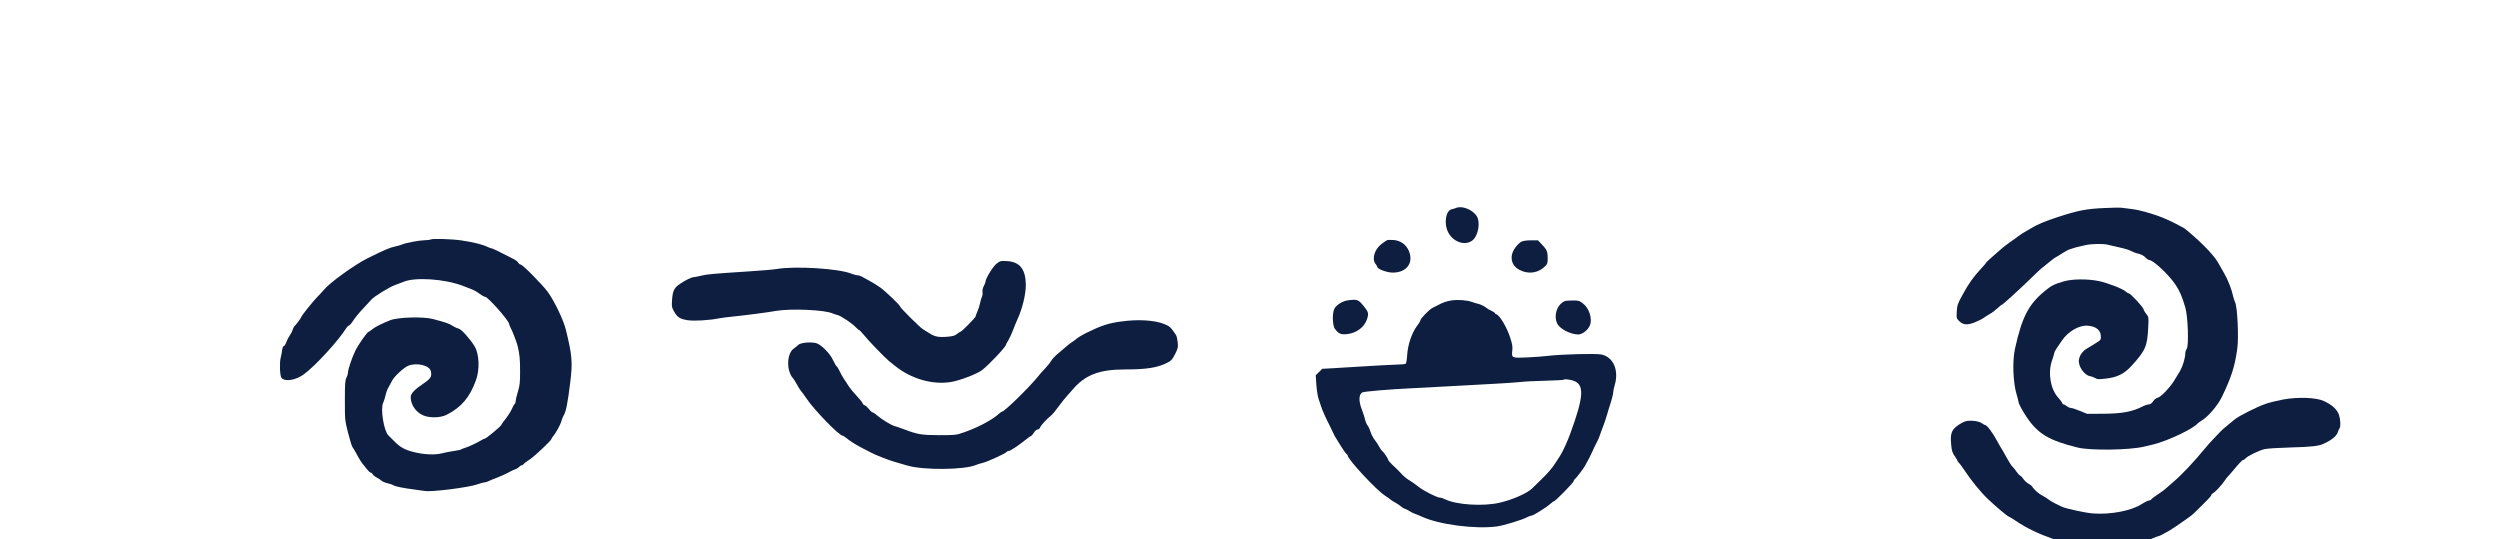
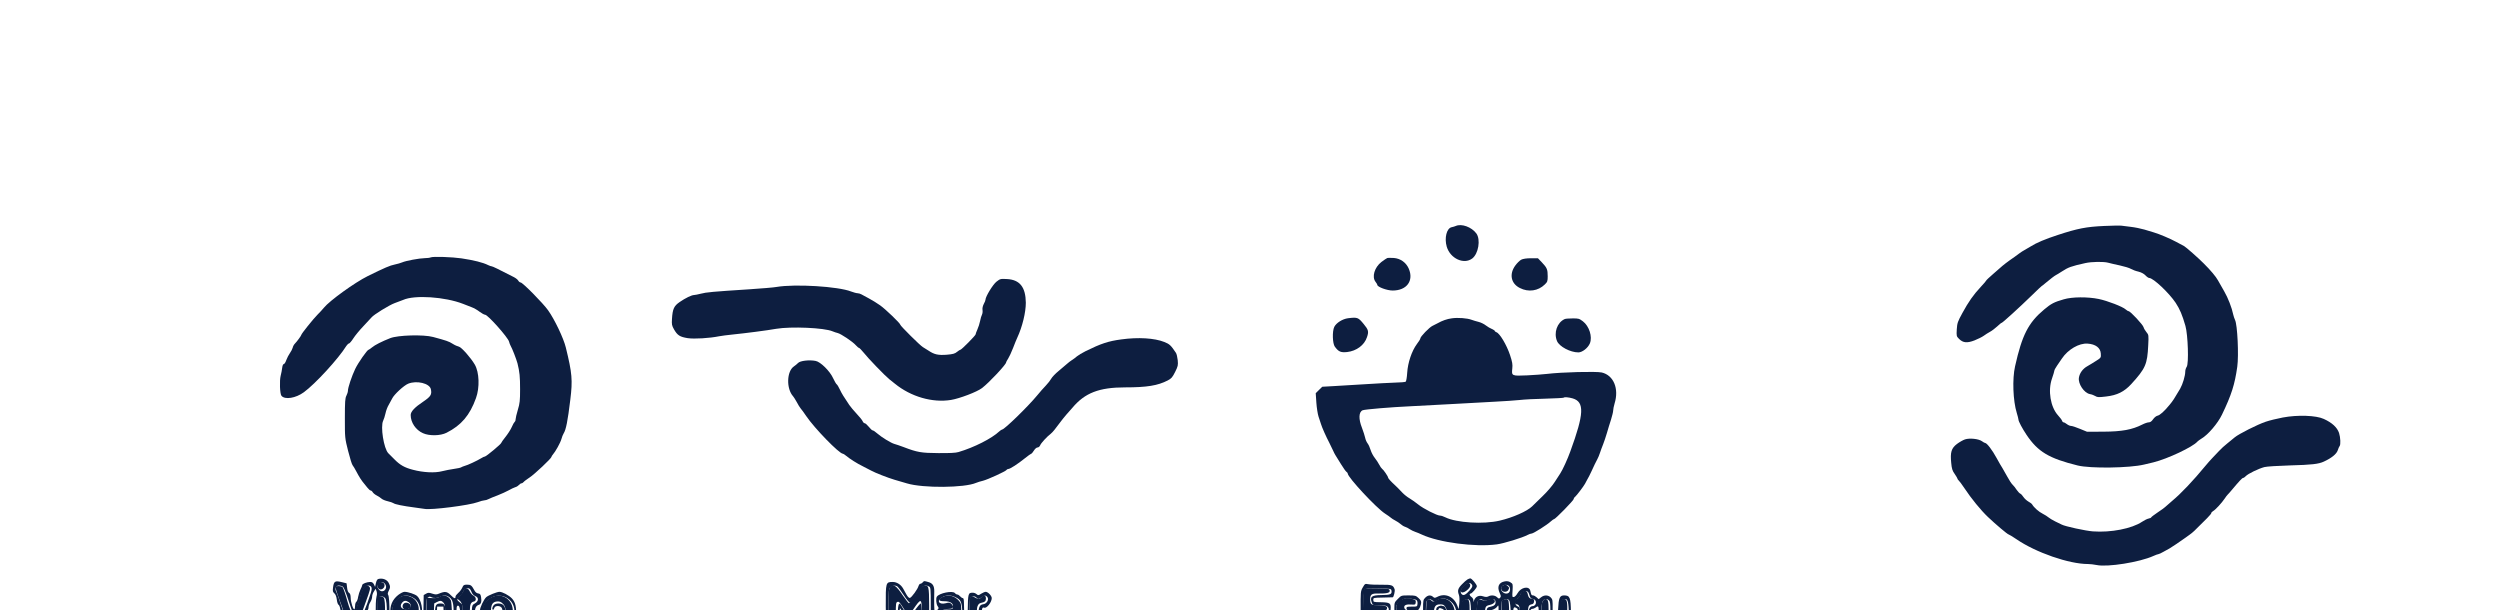
- <svg xmlns="http://www.w3.org/2000/svg" viewBox="0 50 2788 300" width="697" height="150">
+ <svg xmlns="http://www.w3.org/2000/svg" viewBox="0 50 2788 340" width="697" height="170">
  <g transform="translate(0,800) scale(0.1,-0.1)" fill="#0d1e40" stroke="none">
    <path d="M16235 6680 c-11 -5 -32 -11 -47 -14 -55 -12 -82 -120 -54 -217 39 -132 190 -202 284 -132 70 53 96 212 46 280 -53 71 -164 112 -229 83z" />
    <path d="M23465 6680 c-200 -9 -295 -28 -515 -100 -141 -46 -239 -87 -305 -129 -27 -17 -59 -35 -70 -41 -11 -5 -38 -23 -60 -39 -22 -17 -66 -49 -99 -71 -32 -23 -70 -52 -85 -65 -14 -13 -61 -53 -103 -90 -43 -37 -78 -70 -78 -74 0 -3 -27 -35 -61 -71 -82 -88 -136 -165 -204 -290 -53 -97 -58 -111 -63 -182 -4 -75 -4 -78 25 -107 45 -45 90 -49 173 -17 38 15 84 38 102 51 18 13 50 34 71 45 21 11 57 39 80 60 23 22 45 40 50 40 9 0 193 167 337 307 58 57 107 103 109 103 2 0 21 15 42 33 55 46 100 81 118 90 9 4 36 21 61 37 77 50 104 60 265 96 71 16 205 18 256 4 20 -6 78 -19 129 -30 51 -11 107 -28 125 -39 17 -10 54 -24 82 -30 32 -8 61 -23 79 -42 15 -16 34 -29 42 -29 45 0 221 -166 295 -277 47 -72 73 -133 109 -258 28 -98 39 -422 14 -456 -9 -13 -16 -36 -16 -52 0 -48 -28 -141 -57 -192 -67 -114 -80 -134 -118 -180 -60 -73 -107 -115 -135 -121 -14 -3 -36 -21 -49 -40 -16 -23 -31 -34 -48 -34 -13 0 -46 -11 -73 -25 -112 -57 -228 -78 -430 -79 l-185 -1 -78 32 c-43 18 -88 33 -100 33 -12 0 -33 9 -47 20 -14 11 -30 20 -37 20 -6 0 -14 8 -17 18 -3 10 -23 36 -44 59 -85 93 -116 277 -68 412 14 41 26 80 26 87 0 7 14 33 30 56 17 24 41 59 54 79 68 102 192 174 287 167 89 -6 143 -47 147 -110 3 -47 3 -47 -50 -81 -29 -19 -74 -46 -100 -61 -51 -28 -86 -77 -94 -128 -11 -68 58 -171 123 -183 20 -3 47 -14 60 -22 22 -14 37 -15 119 -5 124 14 203 53 282 139 159 174 179 220 189 433 6 113 5 116 -20 146 -14 17 -29 42 -32 55 -7 28 -148 179 -167 179 -6 0 -21 9 -32 19 -33 31 -205 97 -302 117 -123 25 -295 24 -389 -4 -108 -31 -140 -48 -218 -113 -177 -148 -247 -285 -325 -634 -32 -140 -23 -385 19 -520 10 -33 19 -67 19 -75 0 -19 44 -101 91 -171 126 -187 249 -261 569 -340 142 -35 578 -29 740 10 25 6 72 17 105 25 156 38 440 172 490 231 6 7 26 21 45 33 74 43 183 171 229 267 107 222 143 337 171 535 18 125 2 470 -25 522 -7 15 -16 42 -20 60 -15 75 -59 188 -100 258 -24 41 -56 97 -70 123 -23 42 -81 112 -161 191 -56 57 -196 180 -216 191 -13 6 -52 28 -88 47 -68 37 -191 89 -250 106 -19 6 -67 20 -106 32 -38 11 -106 25 -150 30 -43 5 -90 11 -104 13 -14 3 -101 1 -195 -3z" />
    <path d="M4805 6330 c-11 -5 -42 -9 -69 -9 -60 -1 -210 -29 -251 -47 -16 -7 -54 -18 -83 -24 -52 -10 -112 -36 -301 -129 -145 -72 -425 -274 -489 -353 -15 -18 -47 -54 -72 -78 -46 -46 -180 -213 -180 -225 0 -8 -49 -75 -72 -98 -10 -10 -21 -30 -24 -45 -4 -15 -18 -42 -31 -60 -13 -18 -31 -53 -40 -77 -8 -25 -21 -45 -28 -45 -8 0 -15 -17 -18 -42 -3 -24 -10 -63 -17 -88 -14 -55 -9 -203 9 -224 38 -46 159 -27 250 40 125 91 384 372 474 517 10 15 23 27 30 27 6 1 28 26 47 56 19 30 70 92 113 137 43 45 84 89 90 97 23 30 198 138 259 160 35 12 77 28 93 35 128 58 468 35 670 -44 28 -10 70 -27 95 -37 25 -9 65 -32 89 -51 24 -18 52 -33 61 -33 30 0 256 -254 267 -300 3 -14 11 -34 17 -45 18 -30 64 -149 77 -197 24 -96 29 -150 29 -289 0 -126 -3 -157 -25 -229 -14 -46 -25 -94 -25 -106 0 -13 -5 -26 -11 -29 -5 -4 -21 -31 -33 -60 -13 -29 -45 -78 -70 -109 -25 -31 -46 -61 -46 -65 0 -12 -167 -151 -182 -152 -7 0 -26 -9 -43 -20 -42 -26 -152 -78 -184 -85 -14 -4 -31 -11 -37 -15 -6 -5 -42 -13 -80 -18 -38 -5 -98 -17 -134 -26 -80 -21 -208 -15 -325 16 -93 24 -144 53 -205 115 -25 25 -56 57 -70 70 -50 52 -89 297 -57 362 8 15 19 52 26 82 6 30 22 73 36 95 13 22 30 54 38 70 21 45 130 146 179 166 95 39 239 4 253 -61 13 -60 -1 -82 -85 -139 -95 -63 -140 -111 -140 -149 0 -84 56 -167 137 -203 70 -32 194 -30 263 5 164 83 259 194 328 386 43 117 37 288 -13 374 -45 77 -149 194 -177 200 -15 3 -47 17 -70 32 -42 27 -70 36 -218 76 -108 29 -391 21 -478 -13 -94 -37 -171 -76 -203 -103 -17 -14 -34 -26 -38 -26 -15 0 -118 -147 -150 -215 -38 -79 -81 -208 -81 -243 0 -13 -8 -37 -17 -55 -14 -27 -17 -64 -17 -252 0 -219 0 -220 36 -363 20 -79 42 -151 50 -160 8 -9 27 -42 43 -72 28 -54 57 -100 83 -130 7 -8 24 -30 38 -47 14 -18 31 -33 37 -33 7 0 18 -9 24 -20 7 -11 27 -27 45 -36 18 -9 42 -25 53 -35 11 -10 42 -23 70 -29 27 -6 55 -16 62 -21 15 -13 109 -32 233 -48 52 -7 104 -14 114 -16 73 -15 501 40 594 75 29 11 62 20 73 20 12 0 33 6 47 14 15 8 61 27 102 42 41 16 96 41 123 56 26 15 58 30 71 34 14 3 32 14 42 25 9 10 23 19 29 19 7 0 19 7 26 16 7 9 37 31 65 49 53 34 244 214 244 230 0 5 7 16 15 25 30 34 85 133 96 174 6 22 17 51 25 63 26 41 45 136 74 375 27 218 21 294 -50 583 -25 103 -125 313 -198 415 -56 79 -284 310 -306 310 -8 0 -20 9 -26 20 -6 11 -27 28 -48 39 -177 91 -239 121 -249 121 -6 0 -24 6 -40 14 -58 29 -158 54 -298 75 -101 15 -316 22 -340 11z" />
    <path d="M15470 6322 c-8 -3 -37 -23 -65 -44 -77 -60 -108 -166 -65 -221 11 -14 20 -29 20 -34 0 -23 108 -63 171 -63 157 0 237 109 180 243 -30 69 -92 114 -166 120 -33 2 -67 2 -75 -1z" />
    <path d="M16965 6304 c-16 -8 -47 -38 -67 -66 -69 -95 -48 -201 52 -250 95 -49 204 -33 278 40 29 28 32 37 32 91 0 76 -8 95 -64 154 l-45 47 -78 0 c-49 0 -89 -6 -108 -16z" />
    <path d="M11113 6059 c-40 -31 -123 -167 -123 -202 0 -7 -8 -28 -19 -47 -11 -22 -17 -47 -14 -66 3 -18 0 -41 -6 -53 -6 -11 -16 -43 -21 -71 -5 -27 -19 -70 -30 -94 -11 -25 -20 -49 -20 -55 0 -12 -157 -171 -169 -171 -5 0 -22 -11 -38 -24 -24 -20 -45 -26 -115 -32 -95 -7 -138 2 -202 45 -21 14 -50 32 -64 40 -29 16 -252 237 -252 250 0 15 -163 172 -225 216 -33 23 -88 58 -123 76 -35 19 -73 40 -85 46 -12 7 -32 13 -44 13 -12 0 -44 9 -71 19 -143 57 -625 86 -832 51 -30 -6 -165 -17 -300 -26 -417 -27 -483 -33 -543 -49 -32 -8 -66 -15 -76 -15 -28 0 -99 -35 -161 -78 -64 -44 -79 -77 -86 -187 -4 -63 -2 -75 23 -119 38 -66 65 -83 152 -97 74 -11 242 -1 351 21 25 5 95 14 155 20 130 13 381 45 480 63 165 28 539 12 630 -28 17 -7 42 -16 57 -19 35 -8 166 -95 201 -135 15 -17 32 -31 37 -31 5 0 28 -24 51 -52 48 -62 242 -262 285 -296 16 -12 45 -35 64 -51 178 -145 418 -215 626 -181 96 16 289 89 345 132 78 59 269 263 269 286 0 5 10 24 23 43 12 19 37 72 55 119 18 47 39 99 47 115 56 120 95 281 95 389 -2 174 -67 256 -209 264 -73 4 -77 3 -118 -29z" />
    <path d="M15033 5651 c-61 -8 -130 -51 -153 -96 -24 -48 -20 -186 6 -221 42 -57 66 -67 137 -60 105 12 193 77 222 167 21 62 16 81 -36 144 -62 76 -70 79 -176 66z" />
    <path d="M16190 5650 c-52 -7 -105 -25 -160 -56 -14 -7 -39 -20 -55 -28 -35 -16 -135 -120 -135 -139 0 -7 -17 -36 -39 -64 -57 -77 -101 -207 -108 -321 -3 -51 -11 -96 -17 -99 -6 -4 -60 -9 -121 -10 -60 -2 -211 -10 -335 -18 -124 -8 -281 -17 -349 -21 l-125 -7 -37 -36 -36 -36 7 -105 c4 -58 15 -127 24 -155 9 -27 22 -66 28 -85 11 -37 56 -139 91 -205 23 -46 30 -60 46 -95 6 -14 16 -34 23 -45 7 -11 35 -56 62 -100 27 -44 55 -84 63 -88 7 -4 13 -13 13 -18 0 -42 320 -385 415 -446 27 -18 57 -38 65 -46 8 -8 31 -22 50 -32 19 -9 46 -28 60 -40 14 -13 36 -26 50 -30 14 -4 37 -16 52 -27 15 -10 42 -23 60 -29 18 -6 51 -19 73 -30 191 -89 596 -142 837 -110 77 10 286 74 343 105 17 9 37 16 46 16 19 0 173 97 212 134 16 14 32 26 37 26 15 0 220 210 220 225 0 7 7 19 17 26 18 16 92 113 109 144 6 11 16 31 24 45 7 14 17 32 22 40 5 8 18 35 29 60 23 51 43 93 63 130 8 14 21 45 29 70 8 25 24 68 35 95 11 28 30 84 42 125 12 41 32 109 46 150 13 42 24 87 24 101 0 14 7 50 16 80 51 165 -11 314 -143 345 -61 14 -449 4 -613 -16 -41 -5 -139 -12 -218 -16 -173 -8 -176 -6 -167 75 5 47 1 72 -25 151 -38 114 -115 243 -152 255 -10 4 -18 10 -18 14 0 5 -15 14 -32 22 -18 7 -49 25 -68 40 -19 15 -55 33 -80 39 -25 6 -61 17 -80 24 -47 18 -152 26 -220 16z m1349 -893 c133 -40 127 -171 -27 -592 -31 -86 -85 -204 -112 -245 -10 -14 -37 -56 -61 -94 -24 -39 -84 -109 -134 -157 -49 -49 -103 -101 -120 -117 -56 -54 -214 -124 -360 -158 -182 -43 -484 -24 -607 37 -21 11 -47 19 -59 19 -33 0 -187 78 -243 124 -28 23 -71 53 -96 68 -25 14 -61 43 -80 63 -19 20 -42 44 -50 52 -8 9 -23 23 -33 32 -43 39 -77 76 -77 85 0 13 -52 89 -68 99 -6 4 -21 25 -31 45 -10 20 -33 55 -50 76 -17 21 -38 61 -46 88 -8 27 -23 60 -34 74 -11 14 -23 42 -27 63 -4 20 -20 69 -35 109 -40 100 -37 179 8 197 26 10 307 34 543 45 113 6 324 17 470 25 146 9 351 20 455 25 105 5 231 14 280 19 50 6 179 13 289 15 109 3 201 8 204 11 9 9 55 5 101 -8z" />
    <path d="M17450 5642 c-85 -38 -125 -153 -86 -246 26 -61 148 -126 238 -126 44 0 107 50 128 100 31 74 -7 193 -78 247 -40 30 -49 33 -115 32 -40 0 -79 -3 -87 -7z" />
    <path d="M12505 5415 c-144 -19 -228 -47 -400 -132 -38 -19 -81 -45 -95 -57 -14 -12 -38 -31 -55 -41 -16 -10 -41 -29 -55 -42 -14 -12 -55 -48 -93 -79 -37 -30 -74 -69 -83 -86 -9 -17 -36 -52 -60 -77 -25 -25 -68 -75 -97 -110 -100 -122 -366 -381 -391 -381 -5 0 -20 -10 -32 -21 -84 -79 -281 -179 -454 -230 -31 -10 -100 -13 -225 -12 -192 1 -236 9 -390 68 -38 14 -84 30 -100 34 -38 10 -144 75 -193 118 -20 18 -42 33 -49 33 -7 0 -27 18 -44 40 -18 22 -38 40 -46 40 -7 0 -18 10 -23 23 -5 12 -34 49 -66 82 -31 33 -68 77 -83 99 -64 95 -82 124 -105 172 -13 28 -29 55 -36 59 -6 4 -24 35 -40 69 -36 79 -140 181 -194 191 -71 14 -173 2 -196 -23 -12 -12 -32 -29 -46 -38 -81 -54 -87 -248 -9 -334 8 -9 26 -38 41 -65 14 -28 34 -59 43 -70 10 -11 38 -49 62 -85 92 -136 368 -420 409 -420 5 0 19 -9 32 -20 43 -36 124 -88 194 -122 38 -19 78 -40 89 -46 47 -26 186 -80 260 -102 44 -12 107 -31 140 -41 180 -54 641 -50 770 6 17 7 51 18 78 24 52 13 251 104 262 120 3 6 13 11 20 11 19 0 105 55 184 119 35 28 67 51 71 51 5 0 18 16 30 35 13 21 30 35 41 35 11 0 23 10 29 24 8 23 77 98 116 127 11 8 29 28 42 44 89 117 116 152 133 170 11 11 41 46 68 77 139 166 298 228 588 228 244 0 364 20 475 77 41 21 53 35 83 95 32 64 34 75 29 131 -4 34 -12 71 -20 82 -56 84 -71 98 -129 121 -110 44 -292 55 -480 29z" />
    <path d="M25458 4544 c-64 -12 -149 -33 -190 -47 -93 -31 -302 -137 -346 -174 -17 -15 -55 -46 -83 -68 -29 -22 -70 -60 -93 -85 -23 -24 -57 -60 -76 -80 -19 -20 -53 -58 -75 -85 -135 -164 -273 -310 -370 -390 -38 -32 -74 -64 -80 -70 -5 -6 -43 -33 -82 -59 -40 -27 -73 -52 -73 -56 0 -4 -13 -10 -29 -13 -16 -3 -49 -20 -73 -36 -113 -76 -348 -122 -548 -107 -81 6 -312 56 -348 76 -9 5 -42 21 -72 35 -30 15 -64 35 -75 45 -11 10 -40 28 -65 41 -42 20 -98 70 -117 103 -4 8 -24 23 -43 33 -19 11 -44 34 -55 51 -11 17 -27 34 -35 37 -8 3 -26 22 -40 42 -13 21 -34 47 -46 58 -12 11 -39 52 -59 90 -21 39 -45 81 -54 95 -10 14 -39 65 -66 114 -46 85 -107 166 -127 166 -5 0 -21 9 -36 20 -36 26 -136 37 -188 20 -21 -7 -62 -30 -90 -51 -63 -48 -76 -93 -64 -212 6 -65 13 -87 39 -123 17 -25 31 -48 31 -53 0 -5 7 -14 15 -21 8 -7 36 -45 62 -84 77 -116 182 -245 263 -322 83 -79 219 -194 230 -194 4 0 44 -24 87 -53 217 -149 587 -277 798 -277 24 0 67 -5 96 -11 122 -26 480 31 634 101 24 11 49 20 55 20 6 0 32 12 58 27 26 14 56 31 67 37 24 14 126 82 165 111 15 11 40 29 56 40 16 11 41 31 55 45 128 124 189 187 189 197 0 7 9 17 20 23 26 14 97 91 129 139 13 20 29 41 35 46 6 6 25 26 41 46 88 105 120 139 130 139 7 0 20 10 31 21 22 25 142 83 206 100 24 7 156 15 293 19 233 6 312 15 370 42 89 41 142 85 156 127 6 20 15 40 20 46 14 15 10 97 -6 147 -22 62 -76 113 -170 156 -85 40 -293 47 -457 16z" />
    <path d="M4218 2743 c-11 -3 -20 -20 -26 -46 l-9 -42 -13 28 c-10 19 -21 27 -40 27 -38 0 -90 -20 -90 -34 0 -6 -9 -29 -20 -50 -10 -21 -22 -58 -26 -82 -3 -24 -12 -49 -20 -55 -8 -6 -14 -26 -14 -44 0 -17 -3 -35 -7 -39 -12 -12 -42 77 -42 126 -1 33 -6 50 -18 56 -11 6 -19 28 -22 58 l-6 49 -58 14 c-71 17 -84 9 -93 -61 -5 -39 -3 -49 14 -64 14 -12 23 -35 28 -70 3 -29 12 -55 19 -58 7 -2 16 -24 20 -48 4 -23 13 -52 21 -63 7 -11 16 -39 20 -62 3 -24 13 -48 20 -54 8 -6 14 -17 14 -25 0 -30 31 -44 96 -44 l64 0 0 41 c0 26 7 50 20 66 12 15 20 41 20 62 0 24 7 42 20 54 11 9 20 29 20 44 0 16 9 42 20 58 11 17 20 44 20 60 0 17 9 43 20 59 l19 30 10 -26 c6 -17 7 -38 0 -60 -15 -53 -12 -363 4 -376 19 -16 105 -12 123 5 21 22 24 364 2 390 -6 8 -4 22 6 42 20 37 20 54 1 90 -19 38 -69 57 -117 44z m78 -58 c33 -51 -25 -106 -67 -64 -21 21 -24 41 -9 70 15 28 56 24 76 -6z m-473 -27 c9 -7 28 -49 43 -93 78 -237 85 -251 99 -202 72 255 96 307 140 307 39 0 49 -23 32 -77 -27 -85 -57 -167 -72 -200 -8 -17 -15 -37 -15 -45 -1 -7 -9 -31 -20 -53 -11 -22 -19 -47 -20 -56 0 -29 -62 -55 -97 -42 -18 7 -81 162 -138 340 -8 23 -19 52 -25 63 -19 35 -5 70 28 70 16 0 36 -6 45 -12z m472 -128 c29 -32 24 -297 -6 -322 -28 -24 -45 -23 -63 4 -19 27 -23 286 -6 319 14 25 52 24 75 -1z" />
    <path d="M16365 2738 c-11 -6 -39 -31 -62 -55 -45 -46 -51 -70 -33 -118 6 -16 8 -55 4 -93 l-7 -65 -17 44 c-38 97 -135 138 -221 93 -28 -14 -32 -14 -48 0 -25 23 -58 20 -86 -9 -23 -22 -25 -31 -25 -127 l0 -102 -31 42 c-29 40 -30 44 -15 61 9 10 19 35 23 55 5 31 1 39 -27 66 -30 28 -37 30 -112 30 -80 0 -81 0 -119 -39 -37 -37 -39 -41 -39 -104 0 -65 1 -67 38 -93 58 -43 60 -47 25 -41 -25 5 -37 2 -52 -14 -17 -19 -20 -19 -29 -4 -7 14 -27 17 -113 19 -104 1 -104 1 -104 26 0 25 1 25 89 27 48 1 91 4 94 7 3 3 7 30 10 59 6 71 -6 79 -110 81 -81 1 -83 2 -83 26 0 24 1 24 105 26 58 1 108 2 112 3 11 2 27 71 21 89 -17 47 -31 52 -147 51 -61 -1 -127 2 -148 6 -35 7 -37 5 -61 -37 -24 -42 -24 -47 -23 -260 1 -191 3 -219 18 -234 15 -15 42 -18 172 -21 146 -4 156 -3 173 16 12 15 19 17 25 9 4 -7 38 -18 75 -24 96 -16 158 -3 200 45 18 20 33 32 34 26 1 -5 2 -54 3 -107 1 -54 7 -103 12 -108 6 -6 39 -10 75 -8 l64 3 3 73 3 74 42 -3 c83 -5 135 27 169 103 22 50 26 47 36 -28 l7 -59 58 -3 c35 -2 64 2 73 9 10 8 17 9 28 0 21 -18 120 -19 141 -1 14 12 16 25 12 73 -3 33 -3 83 0 112 5 51 7 53 44 64 21 6 45 21 54 34 15 21 15 21 17 -8 0 -17 0 -79 -1 -140 -3 -130 2 -140 76 -149 83 -10 86 -3 87 201 1 91 5 100 36 83 16 -9 19 -16 13 -33 -11 -32 -4 -126 11 -151 8 -11 16 -33 20 -47 11 -48 119 -76 190 -49 22 8 26 16 27 52 l1 43 15 -36 c24 -59 104 -87 175 -60 14 5 47 5 82 -1 73 -13 91 2 81 67 -3 22 -6 96 -6 165 -2 166 -11 190 -76 190 -49 0 -61 -27 -67 -155 -4 -88 -8 -112 -22 -122 -33 -24 -41 0 -39 119 1 105 0 114 -21 135 -29 29 -73 30 -108 2 l-27 -21 -23 21 c-12 11 -30 21 -39 21 -18 0 -21 5 -31 52 -13 57 -104 40 -142 -27 -12 -22 -31 -41 -41 -43 -19 -3 -20 2 -15 71 4 72 4 76 -22 92 -18 12 -37 16 -62 12 -71 -12 -92 -61 -58 -133 13 -28 14 -37 4 -49 -12 -14 -15 -13 -35 5 -24 22 -65 26 -97 9 -16 -8 -31 -8 -59 1 -44 15 -83 -2 -99 -43 l-9 -22 0 22 c-1 13 -10 28 -21 35 -21 13 -27 38 -11 38 16 0 71 64 71 82 0 20 -57 88 -74 88 -6 0 -20 -6 -31 -12z m43 -50 c19 -19 15 -34 -19 -73 -42 -47 -66 -60 -85 -44 -24 19 -16 54 21 92 37 38 62 46 83 25z m413 -18 c22 -12 26 -59 7 -78 -17 -17 -48 -15 -70 5 -47 42 6 103 63 73z m-1303 -59 c6 -38 -13 -46 -110 -47 -113 -1 -135 -19 -108 -88 9 -25 13 -26 84 -26 54 0 79 -4 90 -16 38 -38 -5 -79 -72 -68 -81 13 -119 -15 -106 -80 l6 -34 104 -4 c104 -3 124 -10 124 -43 0 -36 -18 -40 -162 -40 -139 0 -143 1 -154 23 -18 36 -13 414 5 436 12 14 33 16 155 14 140 -3 141 -3 144 -27z m1538 -46 c9 -33 16 -41 40 -45 48 -8 42 -80 -7 -80 -10 0 -23 -9 -29 -19 -13 -25 -13 -41 0 -41 6 0 10 7 10 15 0 8 8 15 18 15 10 0 27 7 38 15 31 24 34 19 34 -69 0 -84 -10 -110 -33 -87 -6 6 -19 11 -28 11 -19 0 -29 20 -29 56 0 13 -4 24 -10 24 -11 0 -12 -19 -4 -72 5 -30 11 -38 27 -38 23 0 57 -27 57 -46 0 -38 -70 -57 -123 -33 -42 19 -67 91 -67 189 0 62 -2 68 -25 78 -18 9 -25 19 -25 41 0 20 8 34 25 45 14 9 25 22 25 29 0 25 41 58 68 55 21 -2 29 -11 38 -43z m-1258 -58 c7 -6 12 -24 10 -41 -3 -31 -3 -31 -63 -31 -53 0 -60 -2 -60 -20 0 -14 13 -24 50 -37 103 -38 138 -123 74 -184 -29 -27 -35 -29 -113 -29 -93 0 -119 12 -114 54 3 28 17 30 97 20 73 -9 59 63 -14 77 -43 8 -84 52 -92 98 -5 32 -2 40 31 70 20 19 46 37 58 39 33 7 121 -3 136 -16z m381 -14 c125 -96 50 -344 -101 -330 -59 5 -68 -4 -68 -70 0 -65 -26 -99 -68 -88 -15 4 -30 12 -34 18 -4 7 -8 114 -8 239 0 193 2 229 16 242 19 20 29 20 58 0 22 -14 27 -13 63 6 47 25 93 20 142 -17z m212 10 c19 -22 20 -306 2 -324 -16 -16 -74 -14 -85 3 -4 7 -7 80 -5 163 2 148 2 150 27 162 33 17 45 16 61 -4z m148 5 c15 -9 28 -9 58 1 52 17 77 12 81 -17 5 -31 -13 -50 -54 -58 -47 -9 -48 -13 -49 -142 -1 -123 -8 -137 -55 -127 -45 11 -50 29 -50 179 0 116 3 143 17 158 19 21 27 22 52 6z m292 -5 c18 -21 26 -281 10 -312 -15 -26 -85 -30 -95 -5 -9 22 -7 297 2 310 4 7 18 14 32 17 14 2 28 5 31 6 4 0 13 -6 20 -16z m443 1 c13 -12 16 -38 16 -120 0 -119 8 -144 48 -144 57 0 72 34 72 164 0 94 8 116 41 116 34 0 41 -27 46 -178 4 -130 3 -151 -12 -165 -21 -21 -44 -22 -73 -1 -21 14 -25 14 -49 -1 -29 -19 -102 -16 -128 5 -42 35 -62 280 -26 323 17 21 45 22 65 1z" />
    <path d="M16040 2437 c-23 -12 -25 -19 -28 -91 -3 -89 5 -106 52 -106 53 0 76 31 76 100 0 41 -23 100 -39 100 -5 0 -15 2 -23 5 -7 3 -24 -1 -38 -8z m43 -26 c19 -7 27 -20 32 -50 9 -55 -6 -79 -47 -77 -33 2 -33 2 -34 56 0 30 4 61 9 68 11 14 10 14 40 3z" />
    <path d="M10290 2705 c-7 -8 -19 -15 -26 -15 -8 0 -16 -11 -20 -23 -8 -35 -78 -131 -97 -135 -10 -2 -24 12 -39 39 -13 23 -29 52 -36 65 -25 45 -71 74 -116 74 -78 0 -79 -5 -78 -271 1 -127 4 -239 7 -249 6 -20 16 -24 77 -34 55 -10 68 22 68 159 0 58 4 104 8 101 4 -2 18 -25 31 -50 12 -25 31 -51 41 -56 24 -13 70 -13 70 0 0 5 14 22 30 37 17 14 30 33 30 42 0 10 3 12 10 5 6 -6 7 -35 1 -79 -14 -118 12 -155 110 -155 33 0 38 6 47 61 l7 41 25 -38 c33 -52 91 -73 152 -57 27 7 49 8 60 2 9 -5 38 -9 64 -9 l47 0 -6 128 c-4 70 -7 153 -7 185 0 39 -4 57 -13 57 -7 0 -20 9 -30 20 -9 11 -23 20 -31 20 -7 0 -20 7 -27 16 -25 30 -175 0 -201 -40 -13 -20 -8 -81 8 -105 16 -22 15 -24 -4 -44 -12 -11 -24 -18 -28 -14 -6 5 -8 105 -5 221 1 62 -18 92 -66 105 -48 14 -48 14 -63 -4z m-279 -48 c8 -7 39 -49 68 -94 32 -50 60 -83 69 -83 10 0 30 23 47 51 76 127 113 157 164 129 20 -10 21 -19 21 -225 0 -181 -2 -216 -16 -229 -19 -20 -35 -20 -60 -2 -17 13 -19 30 -23 140 -1 69 -7 126 -11 126 -9 0 -41 -38 -83 -99 -16 -23 -34 -41 -42 -41 -15 0 -64 59 -89 108 -30 58 -41 35 -46 -97 -4 -104 -8 -125 -23 -136 -11 -8 -26 -11 -35 -8 -39 13 -42 31 -42 235 0 185 1 199 20 218 22 22 57 26 81 7z m645 -117 c62 -31 70 -49 78 -183 8 -154 -10 -188 -81 -150 -30 16 -33 16 -51 0 -23 -21 -52 -22 -97 -3 -41 18 -55 42 -55 99 0 65 54 107 136 107 44 0 55 23 26 53 -20 19 -26 20 -64 10 -79 -21 -108 31 -38 68 45 25 93 24 146 -1z" />
    <path d="M10558 2339 c-22 -12 -23 -52 -3 -69 34 -28 98 22 82 64 -7 18 -53 21 -79 5z" />
    <path d="M5155 2646 c-8 -18 -28 -45 -45 -59 -16 -14 -30 -32 -30 -40 0 -28 -13 -24 -52 15 -43 43 -65 46 -135 17 -26 -11 -38 -10 -73 1 -36 12 -46 12 -69 -1 l-26 -15 -3 -182 c-3 -215 -1 -222 66 -222 75 0 76 2 82 147 l5 128 35 0 35 0 5 -127 c3 -73 10 -132 16 -138 8 -8 30 -9 70 -3 l59 8 -4 127 c-3 130 0 151 23 142 8 -3 16 -32 20 -77 12 -133 26 -169 77 -194 54 -27 72 -28 127 -3 38 17 43 23 41 47 -4 35 10 36 38 2 28 -33 128 -83 151 -76 74 24 112 43 143 73 33 32 37 42 42 102 9 107 -4 166 -44 208 -34 36 -107 74 -139 74 -27 0 -122 -38 -147 -59 -27 -23 -76 -128 -69 -147 8 -20 -5 -104 -15 -104 -25 0 -47 44 -44 86 3 47 16 70 45 79 25 8 33 37 25 85 -5 32 -11 39 -32 42 -17 2 -32 14 -43 35 -29 54 -40 63 -82 63 -35 0 -40 -4 -53 -34z m102 -44 c10 -26 24 -42 44 -50 41 -15 38 -58 -6 -82 -27 -15 -30 -22 -33 -75 -4 -82 3 -102 43 -121 59 -28 43 -84 -24 -84 -87 0 -121 53 -121 192 0 74 -1 77 -30 98 -16 12 -30 26 -30 32 0 5 14 22 30 36 17 15 30 31 30 37 0 24 32 55 56 55 20 0 29 -8 41 -38z m-250 -59 c42 -28 53 -69 53 -208 l0 -125 -26 -10 c-32 -13 -30 -13 -48 6 -13 12 -16 38 -16 120 0 124 -8 144 -55 144 -57 0 -65 -17 -65 -145 0 -103 -2 -115 -19 -125 -24 -12 -66 1 -75 25 -3 9 -6 79 -6 154 0 123 2 140 19 155 15 14 24 15 40 7 27 -15 71 -13 101 4 34 19 65 19 97 -2z m647 -11 c150 -88 85 -342 -89 -344 -71 -2 -129 34 -159 96 -30 61 -32 87 -11 147 40 112 160 159 259 101z" />
    <path d="M5507 2452 c-18 -20 -23 -52 -8 -52 5 0 11 9 14 20 8 30 70 28 84 -2 11 -26 11 -62 -1 -96 -7 -20 -12 -22 -39 -16 -40 8 -38 6 -46 45 -4 18 -12 34 -20 37 -13 4 -11 -23 6 -81 5 -20 41 -37 78 -37 57 0 86 129 40 180 -24 26 -86 27 -108 2z" />
    <path d="M4441 2565 c-66 -52 -95 -121 -87 -207 9 -106 47 -164 118 -187 21 -7 40 -17 43 -22 8 -12 40 -12 63 0 9 5 36 14 59 20 52 14 67 38 54 87 -7 26 -6 44 6 71 25 62 1 185 -45 226 -23 21 -102 47 -141 47 -15 0 -45 -16 -70 -35z m159 -27 c48 -24 77 -68 86 -130 9 -54 -9 -67 -104 -75 -82 -6 -83 -6 -80 -32 3 -25 5 -26 78 -26 l75 0 3 -31 c3 -35 -5 -41 -72 -54 -190 -37 -293 225 -134 340 50 36 88 38 148 8z" />
    <path d="M4502 2468 c-20 -20 -14 -55 9 -61 32 -8 69 9 69 32 0 34 -54 53 -78 29z" />
    <path d="M10942 2579 c-30 -20 -34 -20 -51 -5 -10 9 -28 16 -42 16 -52 0 -54 -6 -57 -200 -5 -218 -1 -230 77 -230 74 0 83 16 80 142 -3 109 2 131 27 121 28 -10 84 61 84 107 0 26 -43 70 -67 70 -10 0 -33 -10 -51 -21z m72 -42 c16 -26 -12 -71 -47 -75 -45 -5 -57 -36 -55 -139 1 -96 -6 -116 -44 -129 -12 -3 -27 1 -39 12 -17 15 -19 32 -19 161 0 80 5 153 10 164 13 23 52 25 70 4 17 -20 27 -19 58 5 29 24 50 23 66 -3z" />
    <path d="M5687 2143 c-13 -12 -7 -23 13 -23 11 0 20 7 20 15 0 15 -21 21 -33 8z" />
  </g>
  <g transform="translate(0,800) scale(0.1,-0.1)" fill="#0d1e40" stroke="none">
    <path d="M4217 2703 c-15 -14 -7 -63 11 -72 39 -21 81 36 50 67 -13 13 -50 16 -61 5z" />
    <path d="M16322 2667 c-54 -55 -32 -100 28 -57 36 26 52 53 44 74 -10 25 -38 19 -72 -17z" />
    <path d="M16758 2669 c-21 -12 -23 -40 -6 -57 18 -18 56 -14 68 7 13 25 13 27 -6 45 -18 18 -32 20 -56 5z" />
    <path d="M3744 2656 c-5 -13 9 -58 62 -201 14 -38 29 -83 35 -100 19 -61 53 -134 64 -139 6 -2 26 -1 44 3 34 6 43 22 86 146 8 22 28 78 45 125 50 136 53 150 39 166 -33 40 -69 5 -101 -101 -49 -163 -66 -210 -78 -210 -13 0 -44 70 -66 150 -16 62 -47 152 -54 158 -15 13 -71 16 -76 3z" />
    <path d="M9927 2652 c-15 -16 -17 -46 -17 -209 0 -105 3 -198 6 -207 4 -9 18 -16 34 -16 37 0 40 11 40 146 0 98 2 116 17 121 18 7 24 1 76 -82 43 -67 57 -67 100 -3 89 131 97 129 97 -25 0 -130 5 -154 32 -163 46 -14 52 10 50 227 -1 226 -4 237 -62 224 -27 -6 -42 -22 -92 -101 -34 -52 -66 -93 -72 -91 -6 1 -36 41 -68 87 -76 113 -105 132 -141 92z" />
    <path d="M5165 2606 c-8 -19 -27 -46 -41 -59 -25 -24 -26 -25 -7 -38 33 -24 43 -55 43 -138 0 -120 29 -161 115 -161 56 0 61 60 6 68 -29 5 -41 39 -41 116 0 66 12 92 45 98 30 5 27 49 -4 65 -14 6 -32 27 -41 45 -22 48 -56 50 -75 4z" />
    <path d="M15211 2621 c-14 -26 -15 -396 -1 -422 10 -17 22 -19 144 -19 110 0 136 3 147 16 9 11 10 20 2 32 -8 14 -30 18 -109 20 -109 3 -114 6 -114 67 0 60 7 65 95 68 60 2 80 6 88 19 21 32 -8 48 -87 48 -84 0 -96 8 -96 66 0 55 17 67 88 65 97 -1 134 7 130 32 -3 21 -8 22 -140 25 -127 2 -138 1 -147 -17z" />
    <path d="M16968 2593 c-9 -10 -19 -28 -22 -40 -4 -12 -15 -25 -26 -28 -32 -10 -36 -65 -5 -65 23 0 34 -25 35 -85 5 -142 35 -195 110 -195 65 0 82 59 19 69 -34 5 -39 16 -39 107 0 84 6 98 45 106 13 2 21 12 23 30 3 22 -1 27 -24 30 -29 3 -39 16 -49 61 -6 32 -43 37 -67 10z" />
    <path d="M4455 2537 c-104 -59 -112 -228 -13 -300 42 -31 159 -36 187 -8 35 35 18 53 -44 46 -62 -8 -91 -1 -105 25 -20 37 -3 47 87 54 102 8 103 8 103 52 0 56 -35 113 -83 135 -55 24 -83 24 -132 -4z m103 -53 c35 -24 27 -66 -14 -75 -64 -13 -97 29 -57 73 20 22 42 23 71 2z" />
    <path d="M4902 2544 c-22 -15 -54 -18 -117 -12 l-30 3 0 -150 0 -149 27 -15 c45 -25 53 -7 56 130 l4 119 28 15 c39 20 53 19 76 -6 16 -18 19 -38 20 -136 2 -122 8 -139 49 -127 11 4 22 9 25 11 9 8 -2 258 -12 278 -26 51 -83 69 -126 39z" />
    <path d="M5480 2538 c-98 -50 -128 -168 -67 -259 34 -51 80 -71 154 -67 55 4 67 8 98 38 43 42 59 87 53 155 -10 121 -131 188 -238 133z m134 -77 c30 -33 33 -103 6 -145 -28 -47 -46 -56 -84 -44 -53 18 -61 32 -61 107 0 77 17 107 64 113 31 4 50 -3 75 -31z" />
    <path d="M10510 2542 c-55 -27 -46 -47 21 -47 67 0 102 -23 97 -64 -3 -24 -6 -26 -58 -26 -93 0 -137 -44 -120 -120 11 -49 26 -63 76 -71 31 -4 45 -2 57 11 24 23 21 35 -7 35 -73 0 -73 92 0 106 54 10 71 -12 55 -67 -12 -40 -11 -43 13 -67 22 -22 28 -24 51 -14 25 11 25 13 25 131 0 114 -1 121 -26 151 -49 57 -121 74 -184 42z" />
    <path d="M10945 2540 c-22 -24 -35 -25 -73 -3 -57 33 -62 21 -62 -150 0 -171 6 -191 55 -169 28 13 41 76 32 147 -9 60 8 104 41 111 45 9 57 20 57 50 0 36 -24 43 -50 14z" />
    <path d="M4213 2538 c-13 -21 -7 -297 7 -313 15 -18 31 -19 54 -2 23 17 28 285 6 311 -15 19 -56 21 -67 4z" />
    <path d="M15635 2515 c-68 -35 -84 -91 -40 -143 14 -17 39 -32 58 -36 51 -9 79 -33 75 -64 -3 -27 -4 -27 -76 -24 l-73 2 3 -27 c4 -34 46 -47 131 -41 138 10 153 142 22 191 -60 22 -75 34 -75 58 0 22 28 32 83 27 39 -3 42 -1 45 24 3 23 -2 28 -35 37 -52 15 -83 14 -118 -4z" />
    <path d="M16023 2509 c-42 -22 -43 -22 -63 -4 -16 15 -25 17 -38 8 -15 -9 -17 -37 -20 -238 -3 -241 0 -255 44 -255 31 0 44 27 44 92 0 69 9 78 75 71 62 -7 105 18 135 77 77 154 -41 320 -177 249z m93 -74 c53 -81 17 -195 -60 -195 -49 0 -66 28 -66 110 0 85 16 110 70 110 31 0 43 -5 56 -25z" />
    <path d="M16596 2512 c-30 -12 -45 -13 -68 -4 -52 19 -59 -1 -57 -152 2 -138 12 -176 47 -176 36 0 42 21 42 136 0 120 2 126 55 138 54 13 73 46 38 65 -12 6 -31 4 -57 -7z" />
    <path d="M16323 2510 c-22 -9 -23 -13 -23 -159 0 -138 2 -151 19 -161 27 -14 37 -13 55 6 13 13 16 42 16 158 0 166 -6 180 -67 156z" />
    <path d="M16770 2511 l-25 -7 0 -154 0 -154 25 -6 c56 -15 60 -3 60 158 0 102 -4 152 -12 160 -13 13 -12 13 -48 3z" />
    <path d="M17204 2495 c-20 -30 -16 -223 5 -266 23 -48 98 -64 146 -33 22 14 26 14 55 -2 57 -34 65 -18 68 151 3 153 -2 175 -39 175 -30 0 -40 -35 -38 -135 2 -119 -12 -148 -69 -143 -51 4 -62 30 -62 154 0 99 -7 124 -37 124 -7 0 -20 -11 -29 -25z" />
  </g>
</svg>
